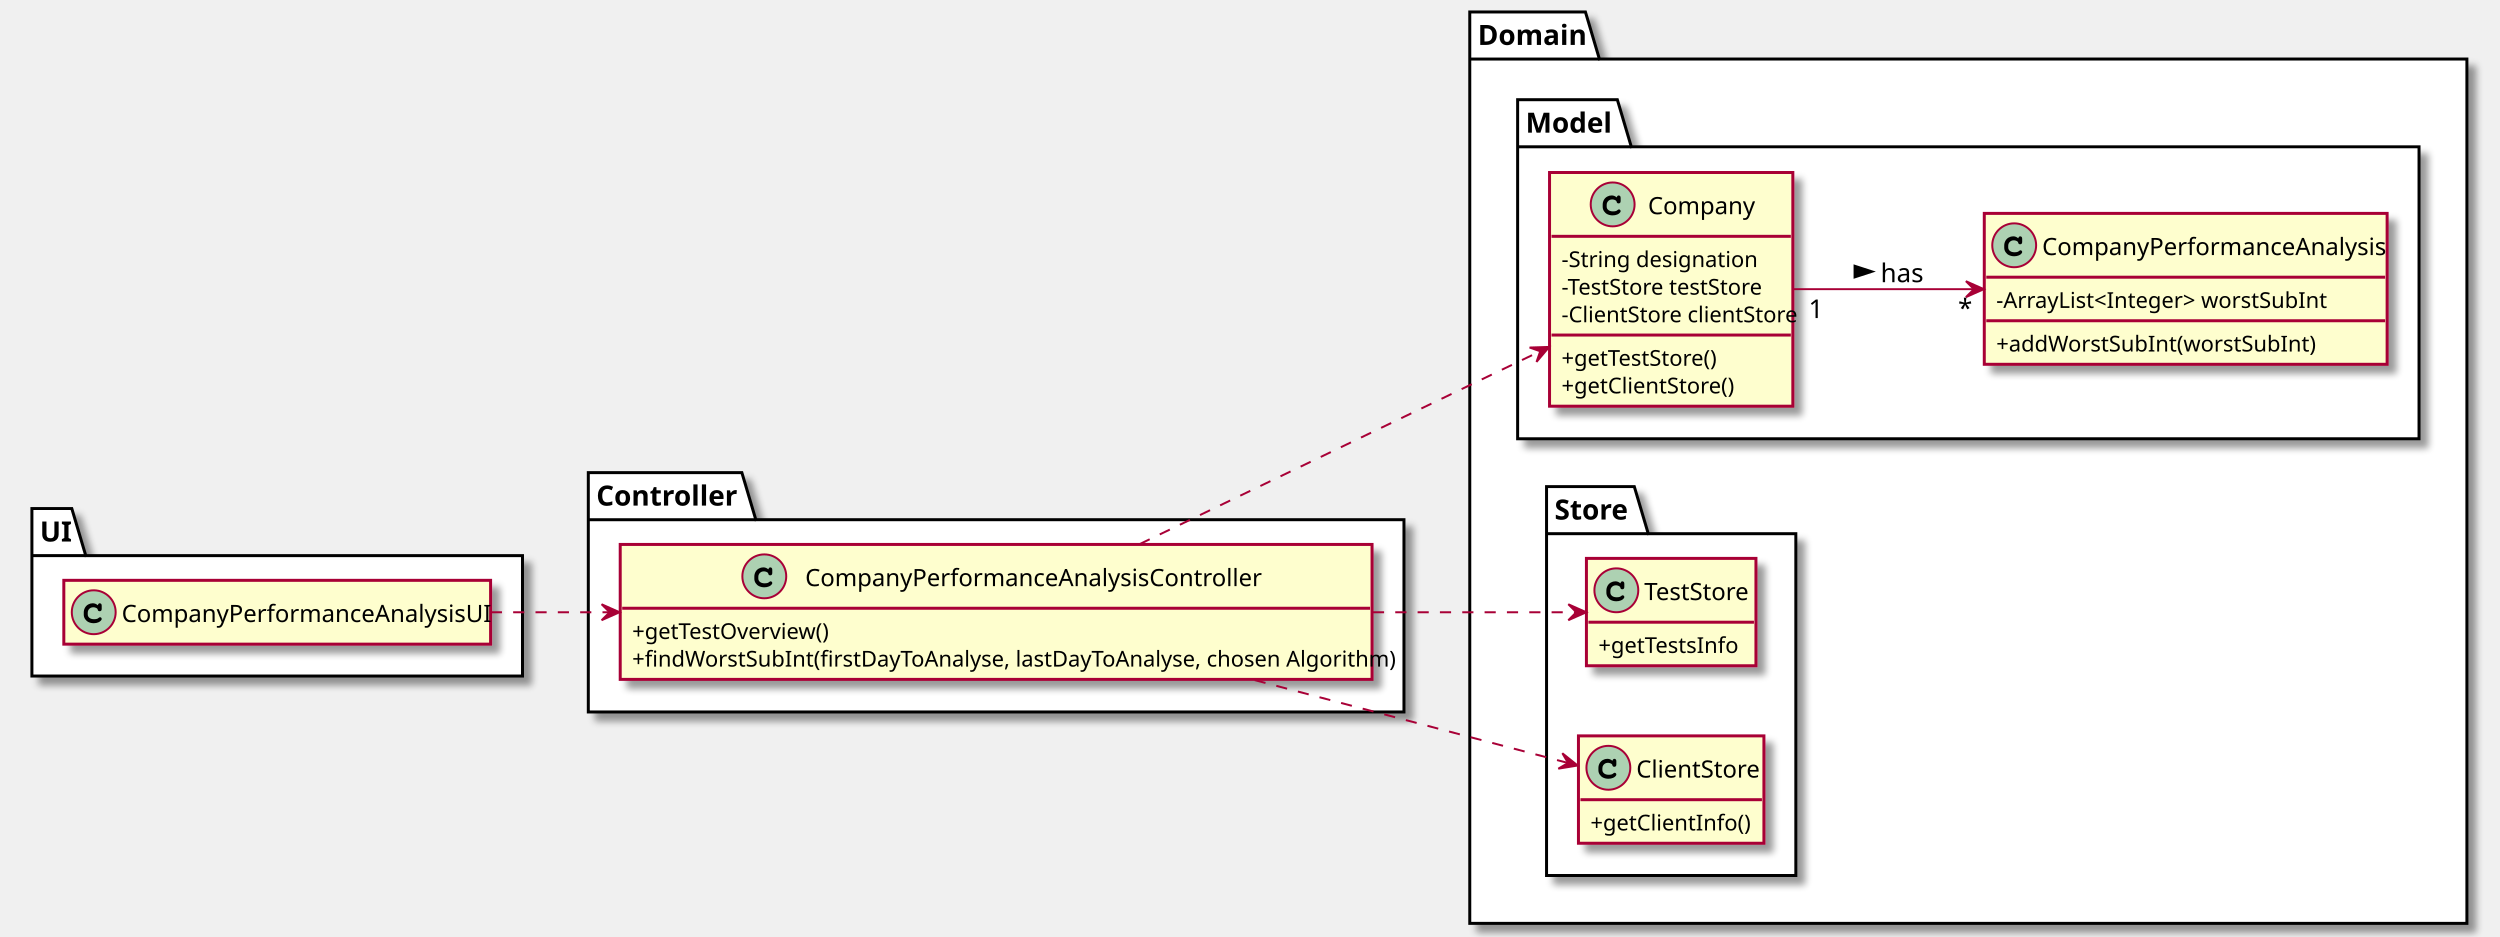
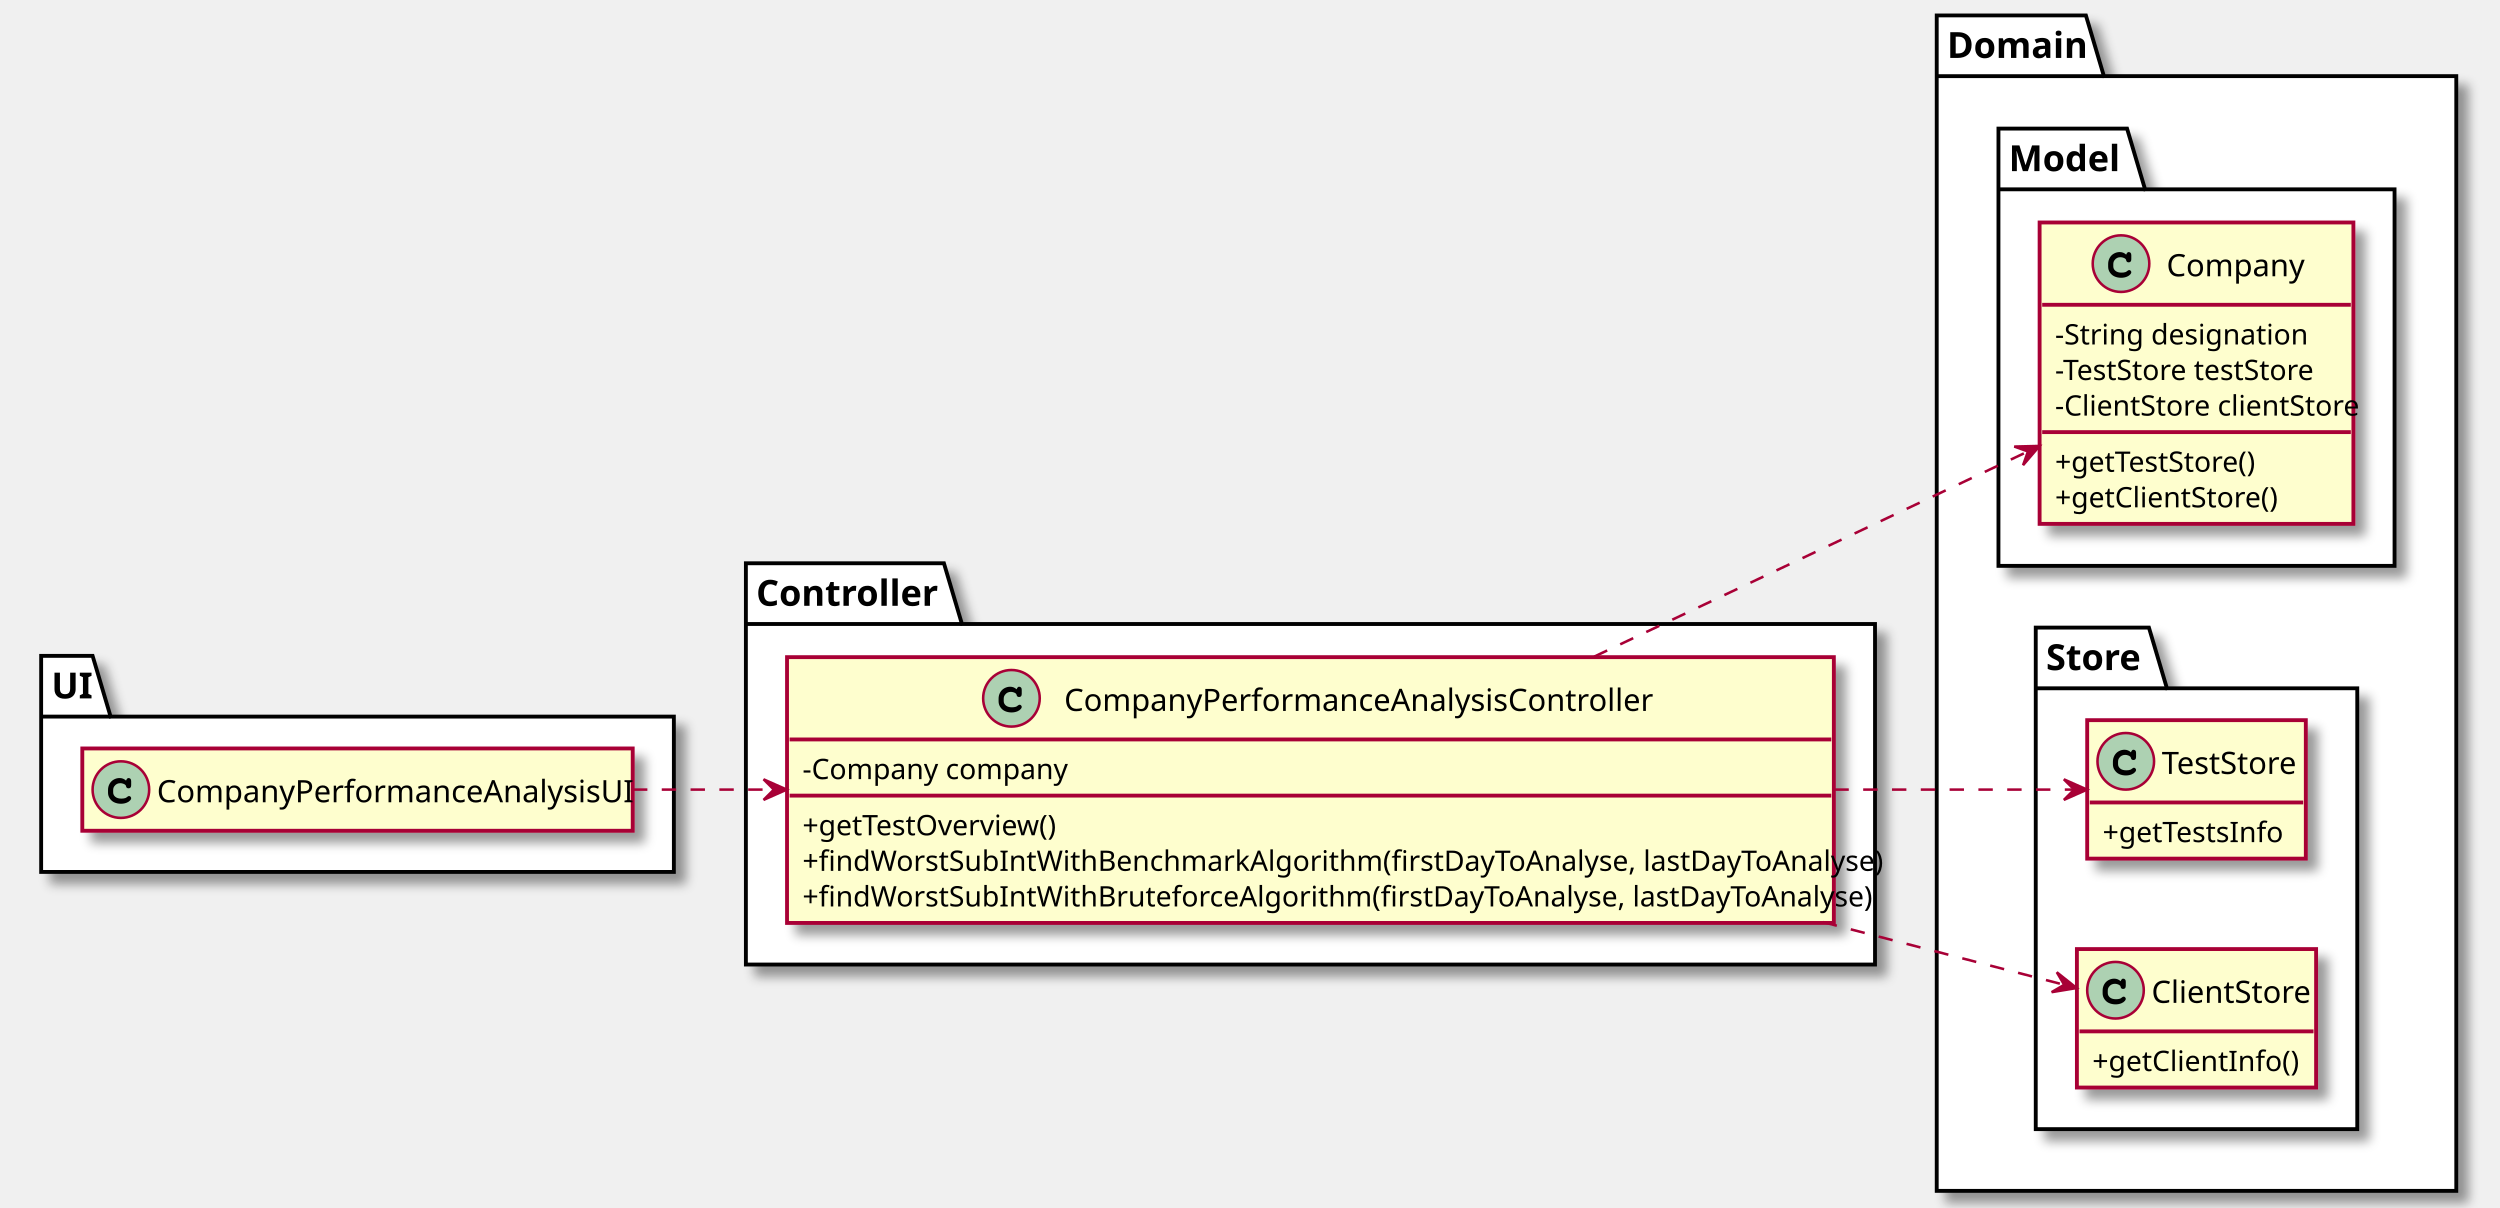
- <svg xmlns="http://www.w3.org/2000/svg" contentScriptType="application/ecmascript" contentStyleType="text/css" height="587.5px" preserveAspectRatio="none" style="width:1567px;height:587px;background:#FFFFFF;" version="1.1" viewBox="0 0 1567 587" width="1567.5px" zoomAndPan="magnify">
+ <svg xmlns="http://www.w3.org/2000/svg" contentScriptType="application/ecmascript" contentStyleType="text/css" height="587.5px" preserveAspectRatio="none" style="width:1215px;height:587px;background:#FFFFFF;" version="1.1" viewBox="0 0 1215 587" width="1215px" zoomAndPan="magnify">
  <defs>
-     <filter height="300%" id="fgchyhps4f7ea" width="300%" x="-1" y="-1">
+     <filter height="300%" id="f2ttp4e5dwidm" width="300%" x="-1" y="-1">
      <feGaussianBlur result="blurOut" stdDeviation="2.5" />
      <feColorMatrix in="blurOut" result="blurOut2" type="matrix" values="0 0 0 0 0 0 0 0 0 0 0 0 0 0 0 0 0 0 .4 0" />
      <feOffset dx="5.0" dy="5.0" in="blurOut2" result="blurOut3" />
      <feBlend in="SourceGraphic" in2="blurOut3" mode="normal" />
    </filter>
  </defs>
  <g>
-     <polygon fill="#FFFFFF" filter="url(#fgchyhps4f7ea)" points="921.25,7.5,993.75,7.5,1002.5,37.012,1546.25,37.012,1546.25,578.75,921.25,578.75,921.25,7.5" style="stroke:#000000;stroke-width:1.875;" />
-     <line style="stroke:#000000;stroke-width:1.875;" x1="921.25" x2="1002.5" y1="37.012" y2="37.012" />
-     <text fill="#000000" font-family="sans-serif" font-size="17.5" font-weight="bold" lengthAdjust="spacing" textLength="65" x="926.25" y="28.166">Domain</text>
-     <polygon fill="#FFFFFF" filter="url(#fgchyhps4f7ea)" points="951.25,62.5,1013.75,62.5,1022.5,92.012,1516.25,92.012,1516.25,275,951.25,275,951.25,62.5" style="stroke:#000000;stroke-width:1.875;" />
-     <line style="stroke:#000000;stroke-width:1.875;" x1="951.25" x2="1022.5" y1="92.012" y2="92.012" />
-     <text fill="#000000" font-family="sans-serif" font-size="17.5" font-weight="bold" lengthAdjust="spacing" textLength="55" x="956.25" y="83.166">Model</text>
-     <polygon fill="#FFFFFF" filter="url(#fgchyhps4f7ea)" points="969.375,305,1024.375,305,1033.125,334.512,1125.625,334.512,1125.625,548.75,969.375,548.75,969.375,305" style="stroke:#000000;stroke-width:1.875;" />
-     <line style="stroke:#000000;stroke-width:1.875;" x1="969.375" x2="1033.125" y1="334.512" y2="334.512" />
-     <text fill="#000000" font-family="sans-serif" font-size="17.5" font-weight="bold" lengthAdjust="spacing" textLength="47.5" x="974.375" y="325.666">Store</text>
-     <polygon fill="#FFFFFF" filter="url(#fgchyhps4f7ea)" points="368.75,296.25,465,296.25,473.75,325.762,880,325.762,880,446.25,368.75,446.25,368.75,296.25" style="stroke:#000000;stroke-width:1.875;" />
-     <line style="stroke:#000000;stroke-width:1.875;" x1="368.75" x2="473.75" y1="325.762" y2="325.762" />
-     <text fill="#000000" font-family="sans-serif" font-size="17.5" font-weight="bold" lengthAdjust="spacing" textLength="88.75" x="373.75" y="316.916">Controller</text>
-     <polygon fill="#FFFFFF" filter="url(#fgchyhps4f7ea)" points="20,318.75,45,318.75,53.75,348.262,327.5,348.262,327.5,423.75,20,423.75,20,318.75" style="stroke:#000000;stroke-width:1.875;" />
+     <polygon fill="#FFFFFF" filter="url(#f2ttp4e5dwidm)" points="941.25,7.5,1013.75,7.5,1022.5,37.012,1193.75,37.012,1193.75,578.75,941.25,578.75,941.25,7.5" style="stroke:#000000;stroke-width:1.875;" />
+     <line style="stroke:#000000;stroke-width:1.875;" x1="941.25" x2="1022.5" y1="37.012" y2="37.012" />
+     <text fill="#000000" font-family="sans-serif" font-size="17.5" font-weight="bold" lengthAdjust="spacing" textLength="65" x="946.25" y="28.166">Domain</text>
+     <polygon fill="#FFFFFF" filter="url(#f2ttp4e5dwidm)" points="971.25,62.5,1033.75,62.5,1042.5,92.012,1163.75,92.012,1163.75,275,971.25,275,971.25,62.5" style="stroke:#000000;stroke-width:1.875;" />
+     <line style="stroke:#000000;stroke-width:1.875;" x1="971.25" x2="1042.5" y1="92.012" y2="92.012" />
+     <text fill="#000000" font-family="sans-serif" font-size="17.5" font-weight="bold" lengthAdjust="spacing" textLength="55" x="976.25" y="83.166">Model</text>
+     <polygon fill="#FFFFFF" filter="url(#f2ttp4e5dwidm)" points="989.375,305,1044.375,305,1053.125,334.512,1145.625,334.512,1145.625,548.75,989.375,548.75,989.375,305" style="stroke:#000000;stroke-width:1.875;" />
+     <line style="stroke:#000000;stroke-width:1.875;" x1="989.375" x2="1053.125" y1="334.512" y2="334.512" />
+     <text fill="#000000" font-family="sans-serif" font-size="17.5" font-weight="bold" lengthAdjust="spacing" textLength="47.5" x="994.375" y="325.666">Store</text>
+     <polygon fill="#FFFFFF" filter="url(#f2ttp4e5dwidm)" points="362.5,273.75,458.75,273.75,467.5,303.262,911.25,303.262,911.25,468.75,362.5,468.75,362.5,273.75" style="stroke:#000000;stroke-width:1.875;" />
+     <line style="stroke:#000000;stroke-width:1.875;" x1="362.5" x2="467.5" y1="303.262" y2="303.262" />
+     <text fill="#000000" font-family="sans-serif" font-size="17.5" font-weight="bold" lengthAdjust="spacing" textLength="88.75" x="367.5" y="294.416">Controller</text>
+     <polygon fill="#FFFFFF" filter="url(#f2ttp4e5dwidm)" points="20,318.75,45,318.75,53.75,348.262,327.5,348.262,327.5,423.75,20,423.75,20,318.75" style="stroke:#000000;stroke-width:1.875;" />
    <line style="stroke:#000000;stroke-width:1.875;" x1="20" x2="53.75" y1="348.262" y2="348.262" />
    <text fill="#000000" font-family="sans-serif" font-size="17.5" font-weight="bold" lengthAdjust="spacing" textLength="17.5" x="25" y="339.416">UI</text>
-     <rect codeLine="10" fill="#FEFECE" filter="url(#fgchyhps4f7ea)" height="146.475" id="Company" style="stroke:#A80036;stroke-width:1.875;" width="152.5" x="971.25" y="108.125" />
-     <ellipse cx="1010.812" cy="128.125" fill="#ADD1B2" rx="13.75" ry="13.75" style="stroke:#A80036;stroke-width:1.25;" />
-     <path d="M1013.312,123.75 Q1013.566,123.125 1013.859,122.812 Q1014.152,122.5 1014.484,122.5 Q1015.07,122.5 1015.441,122.852 Q1015.812,123.203 1015.812,124.023 L1015.812,125.977 Q1015.812,126.797 1015.461,127.148 Q1015.109,127.5 1014.562,127.5 Q1014.074,127.5 1013.762,127.285 Q1013.449,127.07 1013.312,126.504 Q1013.254,126.113 1013.039,125.898 Q1012.648,125.488 1011.945,125.254 Q1011.242,125 1010.539,125 Q1009.66,125 1008.918,125.352 Q1008.195,125.703 1007.629,126.484 Q1007.062,127.266 1007.062,128.34 L1007.062,129.492 Q1007.062,130.781 1008.117,131.641 Q1009.172,132.5 1011.047,132.5 Q1012.16,132.5 1012.941,132.246 Q1013.391,132.109 1013.898,131.66 Q1014.231,131.406 1014.406,131.328 Q1014.582,131.25 1014.797,131.25 Q1015.207,131.25 1015.5,131.582 Q1015.812,131.894 1015.812,132.344 Q1015.812,132.773 1015.383,133.281 Q1014.758,134.023 1013.762,134.434 Q1012.453,135 1010.852,135 Q1008.977,135 1007.473,134.258 Q1006.262,133.672 1005.402,132.402 Q1004.562,131.133 1004.562,129.629 L1004.562,128.262 Q1004.562,126.699 1005.305,125.332 Q1006.066,123.965 1007.375,123.242 Q1008.703,122.5 1010.188,122.5 Q1011.086,122.5 1011.867,122.812 Q1012.648,123.125 1013.312,123.75 Z " fill="#000000" />
-     <text fill="#000000" font-family="sans-serif" font-size="15" lengthAdjust="spacing" textLength="66.25" x="1032.938" y="134.263">Company</text>
-     <line style="stroke:#A80036;stroke-width:1.875;" x1="972.5" x2="1122.5" y1="148.125" y2="148.125" />
-     <text fill="#000000" font-family="sans-serif" font-size="13.75" lengthAdjust="spacing" textLength="112.5" x="978.75" y="167.399">-String designation</text>
-     <text fill="#000000" font-family="sans-serif" font-size="13.75" lengthAdjust="spacing" textLength="122.5" x="978.75" y="184.694">-TestStore testStore</text>
-     <text fill="#000000" font-family="sans-serif" font-size="13.75" lengthAdjust="spacing" textLength="137.5" x="978.75" y="201.988">-ClientStore clientStore</text>
-     <line style="stroke:#A80036;stroke-width:1.875;" x1="972.5" x2="1122.5" y1="210.01" y2="210.01" />
-     <text fill="#000000" font-family="sans-serif" font-size="13.75" lengthAdjust="spacing" textLength="95" x="978.75" y="229.283">+getTestStore()</text>
-     <text fill="#000000" font-family="sans-serif" font-size="13.75" lengthAdjust="spacing" textLength="101.25" x="978.75" y="246.578">+getClientStore()</text>
-     <rect codeLine="18" fill="#FEFECE" filter="url(#fgchyhps4f7ea)" height="94.59" id="CompanyPerformanceAnalysis" style="stroke:#A80036;stroke-width:1.875;" width="252.5" x="1243.75" y="133.75" />
-     <ellipse cx="1262.5" cy="153.75" fill="#ADD1B2" rx="13.75" ry="13.75" style="stroke:#A80036;stroke-width:1.25;" />
-     <path d="M1265,149.375 Q1265.254,148.75 1265.547,148.438 Q1265.84,148.125 1266.172,148.125 Q1266.758,148.125 1267.129,148.477 Q1267.5,148.828 1267.5,149.648 L1267.5,151.602 Q1267.5,152.422 1267.148,152.773 Q1266.797,153.125 1266.25,153.125 Q1265.762,153.125 1265.449,152.91 Q1265.137,152.695 1265,152.129 Q1264.941,151.738 1264.727,151.523 Q1264.336,151.113 1263.633,150.879 Q1262.93,150.625 1262.227,150.625 Q1261.348,150.625 1260.605,150.977 Q1259.883,151.328 1259.316,152.109 Q1258.75,152.891 1258.75,153.965 L1258.75,155.117 Q1258.75,156.406 1259.805,157.266 Q1260.859,158.125 1262.734,158.125 Q1263.848,158.125 1264.629,157.871 Q1265.078,157.734 1265.586,157.285 Q1265.918,157.031 1266.094,156.953 Q1266.27,156.875 1266.484,156.875 Q1266.895,156.875 1267.188,157.207 Q1267.5,157.519 1267.5,157.969 Q1267.5,158.398 1267.07,158.906 Q1266.445,159.648 1265.449,160.059 Q1264.141,160.625 1262.539,160.625 Q1260.664,160.625 1259.16,159.883 Q1257.949,159.297 1257.09,158.027 Q1256.25,156.758 1256.25,155.254 L1256.25,153.887 Q1256.25,152.324 1256.992,150.957 Q1257.754,149.59 1259.062,148.867 Q1260.391,148.125 1261.875,148.125 Q1262.773,148.125 1263.555,148.438 Q1264.336,148.75 1265,149.375 Z " fill="#000000" />
-     <text fill="#000000" font-family="sans-serif" font-size="15" lengthAdjust="spacing" textLength="212.5" x="1280" y="159.888">CompanyPerformanceAnalysis</text>
-     <line style="stroke:#A80036;stroke-width:1.875;" x1="1245" x2="1495" y1="173.75" y2="173.75" />
-     <text fill="#000000" font-family="sans-serif" font-size="13.75" lengthAdjust="spacing" textLength="195" x="1251.25" y="193.024">-ArrayList&lt;Integer&gt; worstSubInt</text>
-     <line style="stroke:#A80036;stroke-width:1.875;" x1="1245" x2="1495" y1="201.045" y2="201.045" />
-     <text fill="#000000" font-family="sans-serif" font-size="13.75" lengthAdjust="spacing" textLength="187.5" x="1251.25" y="220.319">+addWorstSubInt(worstSubInt)</text>
-     <rect codeLine="27" fill="#FEFECE" filter="url(#fgchyhps4f7ea)" height="67.295" id="TestStore" style="stroke:#A80036;stroke-width:1.875;" width="106.25" x="994.375" y="350" />
-     <ellipse cx="1013.125" cy="370" fill="#ADD1B2" rx="13.75" ry="13.75" style="stroke:#A80036;stroke-width:1.25;" />
-     <path d="M1015.625,365.625 Q1015.879,365 1016.172,364.688 Q1016.465,364.375 1016.797,364.375 Q1017.383,364.375 1017.754,364.727 Q1018.125,365.078 1018.125,365.898 L1018.125,367.852 Q1018.125,368.672 1017.773,369.023 Q1017.422,369.375 1016.875,369.375 Q1016.387,369.375 1016.074,369.16 Q1015.762,368.945 1015.625,368.379 Q1015.566,367.988 1015.352,367.773 Q1014.961,367.363 1014.258,367.129 Q1013.555,366.875 1012.852,366.875 Q1011.973,366.875 1011.231,367.227 Q1010.508,367.578 1009.941,368.359 Q1009.375,369.141 1009.375,370.215 L1009.375,371.367 Q1009.375,372.656 1010.43,373.516 Q1011.484,374.375 1013.359,374.375 Q1014.473,374.375 1015.254,374.121 Q1015.703,373.984 1016.211,373.535 Q1016.543,373.281 1016.719,373.203 Q1016.894,373.125 1017.109,373.125 Q1017.519,373.125 1017.812,373.457 Q1018.125,373.769 1018.125,374.219 Q1018.125,374.648 1017.695,375.156 Q1017.07,375.898 1016.074,376.309 Q1014.766,376.875 1013.164,376.875 Q1011.289,376.875 1009.785,376.133 Q1008.574,375.547 1007.715,374.277 Q1006.875,373.008 1006.875,371.504 L1006.875,370.137 Q1006.875,368.574 1007.617,367.207 Q1008.379,365.84 1009.688,365.117 Q1011.016,364.375 1012.5,364.375 Q1013.398,364.375 1014.18,364.688 Q1014.961,365 1015.625,365.625 Z " fill="#000000" />
-     <text fill="#000000" font-family="sans-serif" font-size="15" lengthAdjust="spacing" textLength="66.25" x="1030.625" y="376.138">TestStore</text>
-     <line style="stroke:#A80036;stroke-width:1.875;" x1="995.625" x2="1099.375" y1="390" y2="390" />
-     <text fill="#000000" font-family="sans-serif" font-size="13.75" lengthAdjust="spacing" textLength="82.5" x="1001.875" y="409.274">+getTestsInfo</text>
-     <rect codeLine="31" fill="#FEFECE" filter="url(#fgchyhps4f7ea)" height="67.295" id="ClientStore" style="stroke:#A80036;stroke-width:1.875;" width="116.25" x="989.375" y="461.25" />
-     <ellipse cx="1008.125" cy="481.25" fill="#ADD1B2" rx="13.75" ry="13.75" style="stroke:#A80036;stroke-width:1.25;" />
-     <path d="M1010.625,476.875 Q1010.879,476.25 1011.172,475.938 Q1011.465,475.625 1011.797,475.625 Q1012.383,475.625 1012.754,475.977 Q1013.125,476.328 1013.125,477.148 L1013.125,479.102 Q1013.125,479.922 1012.773,480.273 Q1012.422,480.625 1011.875,480.625 Q1011.387,480.625 1011.074,480.41 Q1010.762,480.195 1010.625,479.629 Q1010.566,479.238 1010.352,479.023 Q1009.961,478.613 1009.258,478.379 Q1008.555,478.125 1007.852,478.125 Q1006.973,478.125 1006.231,478.477 Q1005.508,478.828 1004.941,479.609 Q1004.375,480.391 1004.375,481.465 L1004.375,482.617 Q1004.375,483.906 1005.43,484.766 Q1006.484,485.625 1008.359,485.625 Q1009.473,485.625 1010.254,485.371 Q1010.703,485.234 1011.211,484.785 Q1011.543,484.531 1011.719,484.453 Q1011.894,484.375 1012.109,484.375 Q1012.519,484.375 1012.812,484.707 Q1013.125,485.019 1013.125,485.469 Q1013.125,485.898 1012.695,486.406 Q1012.07,487.148 1011.074,487.559 Q1009.766,488.125 1008.164,488.125 Q1006.289,488.125 1004.785,487.383 Q1003.574,486.797 1002.715,485.527 Q1001.875,484.258 1001.875,482.754 L1001.875,481.387 Q1001.875,479.824 1002.617,478.457 Q1003.379,477.09 1004.688,476.367 Q1006.016,475.625 1007.5,475.625 Q1008.398,475.625 1009.18,475.938 Q1009.961,476.25 1010.625,476.875 Z " fill="#000000" />
-     <text fill="#000000" font-family="sans-serif" font-size="15" lengthAdjust="spacing" textLength="76.25" x="1025.625" y="487.388">ClientStore</text>
-     <line style="stroke:#A80036;stroke-width:1.875;" x1="990.625" x2="1104.375" y1="501.25" y2="501.25" />
-     <text fill="#000000" font-family="sans-serif" font-size="13.75" lengthAdjust="spacing" textLength="91.25" x="996.875" y="520.524">+getClientInfo()</text>
-     <rect codeLine="41" fill="#FEFECE" filter="url(#fgchyhps4f7ea)" height="84.59" id="CompanyPerformanceAnalysisController" style="stroke:#A80036;stroke-width:1.875;" width="471.25" x="388.75" y="341.25" />
-     <ellipse cx="479.062" cy="361.25" fill="#ADD1B2" rx="13.75" ry="13.75" style="stroke:#A80036;stroke-width:1.25;" />
-     <path d="M481.562,356.875 Q481.816,356.25 482.109,355.938 Q482.402,355.625 482.734,355.625 Q483.32,355.625 483.691,355.977 Q484.062,356.328 484.062,357.148 L484.062,359.102 Q484.062,359.922 483.711,360.273 Q483.359,360.625 482.812,360.625 Q482.324,360.625 482.012,360.41 Q481.699,360.195 481.562,359.629 Q481.504,359.238 481.289,359.023 Q480.898,358.613 480.195,358.379 Q479.492,358.125 478.789,358.125 Q477.91,358.125 477.168,358.477 Q476.445,358.828 475.879,359.609 Q475.312,360.391 475.312,361.465 L475.312,362.617 Q475.312,363.906 476.367,364.766 Q477.422,365.625 479.297,365.625 Q480.41,365.625 481.191,365.371 Q481.641,365.234 482.148,364.785 Q482.481,364.531 482.656,364.453 Q482.832,364.375 483.047,364.375 Q483.457,364.375 483.75,364.707 Q484.062,365.019 484.062,365.469 Q484.062,365.898 483.633,366.406 Q483.008,367.148 482.012,367.559 Q480.703,368.125 479.102,368.125 Q477.227,368.125 475.723,367.383 Q474.512,366.797 473.652,365.527 Q472.812,364.258 472.812,362.754 L472.812,361.387 Q472.812,359.824 473.555,358.457 Q474.316,357.09 475.625,356.367 Q476.953,355.625 478.438,355.625 Q479.336,355.625 480.117,355.938 Q480.898,356.25 481.562,356.875 Z " fill="#000000" />
-     <text fill="#000000" font-family="sans-serif" font-size="15" lengthAdjust="spacing" textLength="280" x="504.688" y="367.388">CompanyPerformanceAnalysisController</text>
-     <line style="stroke:#A80036;stroke-width:1.875;" x1="390" x2="858.75" y1="381.25" y2="381.25" />
-     <text fill="#000000" font-family="sans-serif" font-size="13.75" lengthAdjust="spacing" textLength="122.5" x="396.25" y="400.524">+getTestOverview()</text>
-     <text fill="#000000" font-family="sans-serif" font-size="13.75" lengthAdjust="spacing" textLength="456.25" x="396.25" y="417.819">+findWorstSubInt(firstDayToAnalyse, lastDayToAnalyse, chosen Algorithm)</text>
-     <rect codeLine="50" fill="#FEFECE" filter="url(#fgchyhps4f7ea)" height="40" id="CompanyPerformanceAnalysisUI" style="stroke:#A80036;stroke-width:1.875;" width="267.5" x="40" y="363.75" />
+     <rect codeLine="10" fill="#FEFECE" filter="url(#f2ttp4e5dwidm)" height="146.475" id="Company" style="stroke:#A80036;stroke-width:1.875;" width="152.5" x="991.25" y="108.125" />
+     <ellipse cx="1030.812" cy="128.125" fill="#ADD1B2" rx="13.75" ry="13.75" style="stroke:#A80036;stroke-width:1.25;" />
+     <path d="M1033.312,123.75 Q1033.566,123.125 1033.859,122.812 Q1034.152,122.5 1034.484,122.5 Q1035.07,122.5 1035.441,122.852 Q1035.812,123.203 1035.812,124.023 L1035.812,125.977 Q1035.812,126.797 1035.461,127.148 Q1035.109,127.5 1034.562,127.5 Q1034.074,127.5 1033.762,127.285 Q1033.449,127.07 1033.312,126.504 Q1033.254,126.113 1033.039,125.898 Q1032.648,125.488 1031.945,125.254 Q1031.242,125 1030.539,125 Q1029.66,125 1028.918,125.352 Q1028.195,125.703 1027.629,126.484 Q1027.062,127.266 1027.062,128.34 L1027.062,129.492 Q1027.062,130.781 1028.117,131.641 Q1029.172,132.5 1031.047,132.5 Q1032.16,132.5 1032.941,132.246 Q1033.391,132.109 1033.898,131.66 Q1034.23,131.406 1034.406,131.328 Q1034.582,131.25 1034.797,131.25 Q1035.207,131.25 1035.5,131.582 Q1035.812,131.894 1035.812,132.344 Q1035.812,132.773 1035.383,133.281 Q1034.758,134.023 1033.762,134.434 Q1032.453,135 1030.852,135 Q1028.977,135 1027.473,134.258 Q1026.262,133.672 1025.402,132.402 Q1024.562,131.133 1024.562,129.629 L1024.562,128.262 Q1024.562,126.699 1025.305,125.332 Q1026.066,123.965 1027.375,123.242 Q1028.703,122.5 1030.188,122.5 Q1031.086,122.5 1031.867,122.812 Q1032.648,123.125 1033.312,123.75 Z " fill="#000000" />
+     <text fill="#000000" font-family="sans-serif" font-size="15" lengthAdjust="spacing" textLength="66.25" x="1052.938" y="134.263">Company</text>
+     <line style="stroke:#A80036;stroke-width:1.875;" x1="992.5" x2="1142.5" y1="148.125" y2="148.125" />
+     <text fill="#000000" font-family="sans-serif" font-size="13.75" lengthAdjust="spacing" textLength="112.5" x="998.75" y="167.399">-String designation</text>
+     <text fill="#000000" font-family="sans-serif" font-size="13.75" lengthAdjust="spacing" textLength="122.5" x="998.75" y="184.694">-TestStore testStore</text>
+     <text fill="#000000" font-family="sans-serif" font-size="13.75" lengthAdjust="spacing" textLength="137.5" x="998.75" y="201.988">-ClientStore clientStore</text>
+     <line style="stroke:#A80036;stroke-width:1.875;" x1="992.5" x2="1142.5" y1="210.01" y2="210.01" />
+     <text fill="#000000" font-family="sans-serif" font-size="13.75" lengthAdjust="spacing" textLength="95" x="998.75" y="229.283">+getTestStore()</text>
+     <text fill="#000000" font-family="sans-serif" font-size="13.75" lengthAdjust="spacing" textLength="101.25" x="998.75" y="246.578">+getClientStore()</text>
+     <rect codeLine="22" fill="#FEFECE" filter="url(#f2ttp4e5dwidm)" height="67.295" id="TestStore" style="stroke:#A80036;stroke-width:1.875;" width="106.25" x="1014.375" y="350" />
+     <ellipse cx="1033.125" cy="370" fill="#ADD1B2" rx="13.75" ry="13.75" style="stroke:#A80036;stroke-width:1.25;" />
+     <path d="M1035.625,365.625 Q1035.879,365 1036.172,364.688 Q1036.465,364.375 1036.797,364.375 Q1037.383,364.375 1037.754,364.727 Q1038.125,365.078 1038.125,365.898 L1038.125,367.852 Q1038.125,368.672 1037.773,369.023 Q1037.422,369.375 1036.875,369.375 Q1036.387,369.375 1036.074,369.16 Q1035.762,368.945 1035.625,368.379 Q1035.566,367.988 1035.352,367.773 Q1034.961,367.363 1034.258,367.129 Q1033.555,366.875 1032.852,366.875 Q1031.973,366.875 1031.23,367.227 Q1030.508,367.578 1029.941,368.359 Q1029.375,369.141 1029.375,370.215 L1029.375,371.367 Q1029.375,372.656 1030.43,373.516 Q1031.484,374.375 1033.359,374.375 Q1034.473,374.375 1035.254,374.121 Q1035.703,373.984 1036.211,373.535 Q1036.543,373.281 1036.719,373.203 Q1036.895,373.125 1037.109,373.125 Q1037.52,373.125 1037.812,373.457 Q1038.125,373.769 1038.125,374.219 Q1038.125,374.648 1037.695,375.156 Q1037.07,375.898 1036.074,376.309 Q1034.766,376.875 1033.164,376.875 Q1031.289,376.875 1029.785,376.133 Q1028.574,375.547 1027.715,374.277 Q1026.875,373.008 1026.875,371.504 L1026.875,370.137 Q1026.875,368.574 1027.617,367.207 Q1028.379,365.84 1029.688,365.117 Q1031.016,364.375 1032.5,364.375 Q1033.398,364.375 1034.18,364.688 Q1034.961,365 1035.625,365.625 Z " fill="#000000" />
+     <text fill="#000000" font-family="sans-serif" font-size="15" lengthAdjust="spacing" textLength="66.25" x="1050.625" y="376.138">TestStore</text>
+     <line style="stroke:#A80036;stroke-width:1.875;" x1="1015.625" x2="1119.375" y1="390" y2="390" />
+     <text fill="#000000" font-family="sans-serif" font-size="13.75" lengthAdjust="spacing" textLength="82.5" x="1021.875" y="409.274">+getTestsInfo</text>
+     <rect codeLine="26" fill="#FEFECE" filter="url(#f2ttp4e5dwidm)" height="67.295" id="ClientStore" style="stroke:#A80036;stroke-width:1.875;" width="116.25" x="1009.375" y="461.25" />
+     <ellipse cx="1028.125" cy="481.25" fill="#ADD1B2" rx="13.75" ry="13.75" style="stroke:#A80036;stroke-width:1.25;" />
+     <path d="M1030.625,476.875 Q1030.879,476.25 1031.172,475.938 Q1031.465,475.625 1031.797,475.625 Q1032.383,475.625 1032.754,475.977 Q1033.125,476.328 1033.125,477.148 L1033.125,479.102 Q1033.125,479.922 1032.773,480.273 Q1032.422,480.625 1031.875,480.625 Q1031.387,480.625 1031.074,480.41 Q1030.762,480.195 1030.625,479.629 Q1030.566,479.238 1030.352,479.023 Q1029.961,478.613 1029.258,478.379 Q1028.555,478.125 1027.852,478.125 Q1026.973,478.125 1026.23,478.477 Q1025.508,478.828 1024.941,479.609 Q1024.375,480.391 1024.375,481.465 L1024.375,482.617 Q1024.375,483.906 1025.43,484.766 Q1026.484,485.625 1028.359,485.625 Q1029.473,485.625 1030.254,485.371 Q1030.703,485.234 1031.211,484.785 Q1031.543,484.531 1031.719,484.453 Q1031.895,484.375 1032.109,484.375 Q1032.52,484.375 1032.812,484.707 Q1033.125,485.019 1033.125,485.469 Q1033.125,485.898 1032.695,486.406 Q1032.07,487.148 1031.074,487.559 Q1029.766,488.125 1028.164,488.125 Q1026.289,488.125 1024.785,487.383 Q1023.574,486.797 1022.715,485.527 Q1021.875,484.258 1021.875,482.754 L1021.875,481.387 Q1021.875,479.824 1022.617,478.457 Q1023.379,477.09 1024.688,476.367 Q1026.016,475.625 1027.5,475.625 Q1028.398,475.625 1029.18,475.938 Q1029.961,476.25 1030.625,476.875 Z " fill="#000000" />
+     <text fill="#000000" font-family="sans-serif" font-size="15" lengthAdjust="spacing" textLength="76.25" x="1045.625" y="487.388">ClientStore</text>
+     <line style="stroke:#A80036;stroke-width:1.875;" x1="1010.625" x2="1124.375" y1="501.25" y2="501.25" />
+     <text fill="#000000" font-family="sans-serif" font-size="13.75" lengthAdjust="spacing" textLength="91.25" x="1016.875" y="520.524">+getClientInfo()</text>
+     <rect codeLine="36" fill="#FEFECE" filter="url(#f2ttp4e5dwidm)" height="129.18" id="CompanyPerformanceAnalysisController" style="stroke:#A80036;stroke-width:1.875;" width="508.75" x="382.5" y="319.375" />
+     <ellipse cx="491.562" cy="339.375" fill="#ADD1B2" rx="13.75" ry="13.75" style="stroke:#A80036;stroke-width:1.25;" />
+     <path d="M494.062,335 Q494.316,334.375 494.609,334.062 Q494.902,333.75 495.234,333.75 Q495.82,333.75 496.191,334.102 Q496.562,334.453 496.562,335.273 L496.562,337.227 Q496.562,338.047 496.211,338.398 Q495.859,338.75 495.312,338.75 Q494.824,338.75 494.512,338.535 Q494.199,338.32 494.062,337.754 Q494.004,337.363 493.789,337.148 Q493.398,336.738 492.695,336.504 Q491.992,336.25 491.289,336.25 Q490.41,336.25 489.668,336.602 Q488.945,336.953 488.379,337.734 Q487.812,338.516 487.812,339.59 L487.812,340.742 Q487.812,342.031 488.867,342.891 Q489.922,343.75 491.797,343.75 Q492.91,343.75 493.691,343.496 Q494.141,343.359 494.648,342.91 Q494.981,342.656 495.156,342.578 Q495.332,342.5 495.547,342.5 Q495.957,342.5 496.25,342.832 Q496.562,343.144 496.562,343.594 Q496.562,344.023 496.133,344.531 Q495.508,345.273 494.512,345.684 Q493.203,346.25 491.602,346.25 Q489.727,346.25 488.223,345.508 Q487.012,344.922 486.152,343.652 Q485.312,342.383 485.312,340.879 L485.312,339.512 Q485.312,337.949 486.055,336.582 Q486.816,335.215 488.125,334.492 Q489.453,333.75 490.938,333.75 Q491.836,333.75 492.617,334.062 Q493.398,334.375 494.062,335 Z " fill="#000000" />
+     <text fill="#000000" font-family="sans-serif" font-size="15" lengthAdjust="spacing" textLength="280" x="517.188" y="345.513">CompanyPerformanceAnalysisController</text>
+     <line style="stroke:#A80036;stroke-width:1.875;" x1="383.75" x2="890" y1="359.375" y2="359.375" />
+     <text fill="#000000" font-family="sans-serif" font-size="13.75" lengthAdjust="spacing" textLength="120" x="390" y="378.649">-Company company</text>
+     <line style="stroke:#A80036;stroke-width:1.875;" x1="383.75" x2="890" y1="386.67" y2="386.67" />
+     <text fill="#000000" font-family="sans-serif" font-size="13.75" lengthAdjust="spacing" textLength="122.5" x="390" y="405.944">+getTestOverview()</text>
+     <text fill="#000000" font-family="sans-serif" font-size="13.75" lengthAdjust="spacing" textLength="493.75" x="390" y="423.238">+findWorstSubIntWithBenchmarkAlgorithm(firstDayToAnalyse, lastDayToAnalyse)</text>
+     <text fill="#000000" font-family="sans-serif" font-size="13.75" lengthAdjust="spacing" textLength="491.25" x="390" y="440.533">+findWorstSubIntWithBruteforceAlgorithm(firstDayToAnalyse, lastDayToAnalyse)</text>
+     <rect codeLine="47" fill="#FEFECE" filter="url(#f2ttp4e5dwidm)" height="40" id="CompanyPerformanceAnalysisUI" style="stroke:#A80036;stroke-width:1.875;" width="267.5" x="40" y="363.75" />
    <ellipse cx="58.75" cy="383.75" fill="#ADD1B2" rx="13.75" ry="13.75" style="stroke:#A80036;stroke-width:1.25;" />
    <path d="M61.25,379.375 Q61.504,378.75 61.797,378.438 Q62.09,378.125 62.422,378.125 Q63.008,378.125 63.379,378.477 Q63.75,378.828 63.75,379.648 L63.75,381.602 Q63.75,382.422 63.398,382.773 Q63.047,383.125 62.5,383.125 Q62.012,383.125 61.699,382.91 Q61.387,382.695 61.25,382.129 Q61.191,381.738 60.977,381.523 Q60.586,381.113 59.883,380.879 Q59.18,380.625 58.477,380.625 Q57.598,380.625 56.855,380.977 Q56.133,381.328 55.566,382.109 Q55,382.891 55,383.965 L55,385.117 Q55,386.406 56.055,387.266 Q57.109,388.125 58.984,388.125 Q60.098,388.125 60.879,387.871 Q61.328,387.734 61.836,387.285 Q62.168,387.031 62.344,386.953 Q62.52,386.875 62.734,386.875 Q63.145,386.875 63.438,387.207 Q63.75,387.519 63.75,387.969 Q63.75,388.398 63.32,388.906 Q62.695,389.648 61.699,390.059 Q60.391,390.625 58.789,390.625 Q56.914,390.625 55.41,389.883 Q54.199,389.297 53.34,388.027 Q52.5,386.758 52.5,385.254 L52.5,383.887 Q52.5,382.324 53.242,380.957 Q54.004,379.59 55.312,378.867 Q56.641,378.125 58.125,378.125 Q59.023,378.125 59.805,378.438 Q60.586,378.75 61.25,379.375 Z " fill="#000000" />
    <text fill="#000000" font-family="sans-serif" font-size="15" lengthAdjust="spacing" textLength="227.5" x="76.25" y="389.888">CompanyPerformanceAnalysisUI</text>
-     <path codeLine="55" d="M307.637,383.75 C331.188,383.75 356.375,383.75 381.85,383.75 " fill="none" id="CompanyPerformanceAnalysisUI-to-CompanyPerformanceAnalysisController" style="stroke:#A80036;stroke-width:1.25;stroke-dasharray:7.0,7.0;" />
-     <polygon fill="#A80036" points="388.337,383.75,377.087,378.75,382.087,383.75,377.087,388.75,388.337,383.75" style="stroke:#A80036;stroke-width:1.25;" />
-     <path codeLine="56" d="M714.312,341.05 C788.4,305.387 893.15,254.95 965.062,220.338 " fill="none" id="CompanyPerformanceAnalysisController-to-Company" style="stroke:#A80036;stroke-width:1.25;stroke-dasharray:7.0,7.0;" />
-     <polygon fill="#A80036" points="971.05,217.45,958.745,217.836,965.421,220.166,963.091,226.842,971.05,217.45" style="stroke:#A80036;stroke-width:1.25;" />
-     <path codeLine="57" d="M786.45,426.288 C854.862,444.375 930.688,464.438 982.675,478.188 " fill="none" id="CompanyPerformanceAnalysisController-to-ClientStore" style="stroke:#A80036;stroke-width:1.25;stroke-dasharray:7.0,7.0;" />
-     <polygon fill="#A80036" points="988.9,479.825,979.288,472.132,982.855,478.238,976.749,481.804,988.9,479.825" style="stroke:#A80036;stroke-width:1.25;" />
-     <path codeLine="58" d="M860.538,383.75 C908.013,383.75 953.788,383.75 988.025,383.75 " fill="none" id="CompanyPerformanceAnalysisController-to-TestStore" style="stroke:#A80036;stroke-width:1.25;stroke-dasharray:7.0,7.0;" />
-     <polygon fill="#A80036" points="994.275,383.75,983.025,378.75,988.025,383.75,983.025,388.75,994.275,383.75" style="stroke:#A80036;stroke-width:1.25;" />
-     <path codeLine="59" d="M1123.775,181.25 C1157.475,181.25 1198.275,181.25 1236.812,181.25 " fill="none" id="Company-to-CompanyPerformanceAnalysis" style="stroke:#A80036;stroke-width:1.25;" />
-     <polygon fill="#A80036" points="1243.475,181.25,1232.225,176.25,1237.225,181.25,1232.225,186.25,1243.475,181.25" style="stroke:#A80036;stroke-width:1.25;" />
-     <polygon fill="#000000" points="1173.75,170.22,1162.444,166.546,1162.444,173.893,1173.75,170.22" style="stroke:#000000;stroke-width:1.25;" />
-     <text fill="#000000" font-family="sans-serif" font-size="16.25" lengthAdjust="spacing" textLength="26.25" x="1178.75" y="176.869">has</text>
-     <text fill="#000000" font-family="sans-serif" font-size="16.25" lengthAdjust="spacing" textLength="8.75" x="1133.604" y="199.351">1</text>
-     <text fill="#000000" font-family="sans-serif" font-size="16.25" lengthAdjust="spacing" textLength="6.25" x="1227.299" y="198.917">*</text>
+     <path codeLine="52" d="M307.613,383.75 C329.238,383.75 352.262,383.75 375.712,383.75 " fill="none" id="CompanyPerformanceAnalysisUI-to-CompanyPerformanceAnalysisController" style="stroke:#A80036;stroke-width:1.25;stroke-dasharray:7.0,7.0;" />
+     <polygon fill="#A80036" points="382.337,383.75,371.087,378.75,376.087,383.75,371.087,388.75,382.337,383.75" style="stroke:#A80036;stroke-width:1.25;" />
+     <path codeLine="53" d="M774.763,319.125 C844.225,286.262 926.25,247.463 985.575,219.412 " fill="none" id="CompanyPerformanceAnalysisController-to-Company" style="stroke:#A80036;stroke-width:1.25;stroke-dasharray:7.0,7.0;" />
+     <polygon fill="#A80036" points="991.237,216.725,978.93,217.032,985.591,219.405,983.218,226.066,991.237,216.725" style="stroke:#A80036;stroke-width:1.25;" />
+     <path codeLine="54" d="M885.925,448.137 C929.263,459.4 970.712,470.175 1002.925,478.538 " fill="none" id="CompanyPerformanceAnalysisController-to-ClientStore" style="stroke:#A80036;stroke-width:1.25;stroke-dasharray:7.0,7.0;" />
+     <polygon fill="#A80036" points="1009.237,480.188,999.61,472.514,1003.189,478.613,997.091,482.192,1009.237,480.188" style="stroke:#A80036;stroke-width:1.25;" />
+     <path codeLine="55" d="M891.5,383.75 C934.987,383.75 976.237,383.75 1007.725,383.75 " fill="none" id="CompanyPerformanceAnalysisController-to-TestStore" style="stroke:#A80036;stroke-width:1.25;stroke-dasharray:7.0,7.0;" />
+     <polygon fill="#A80036" points="1014.288,383.75,1003.038,378.75,1008.038,383.75,1003.038,388.75,1014.288,383.75" style="stroke:#A80036;stroke-width:1.25;" />
  </g>
</svg>
